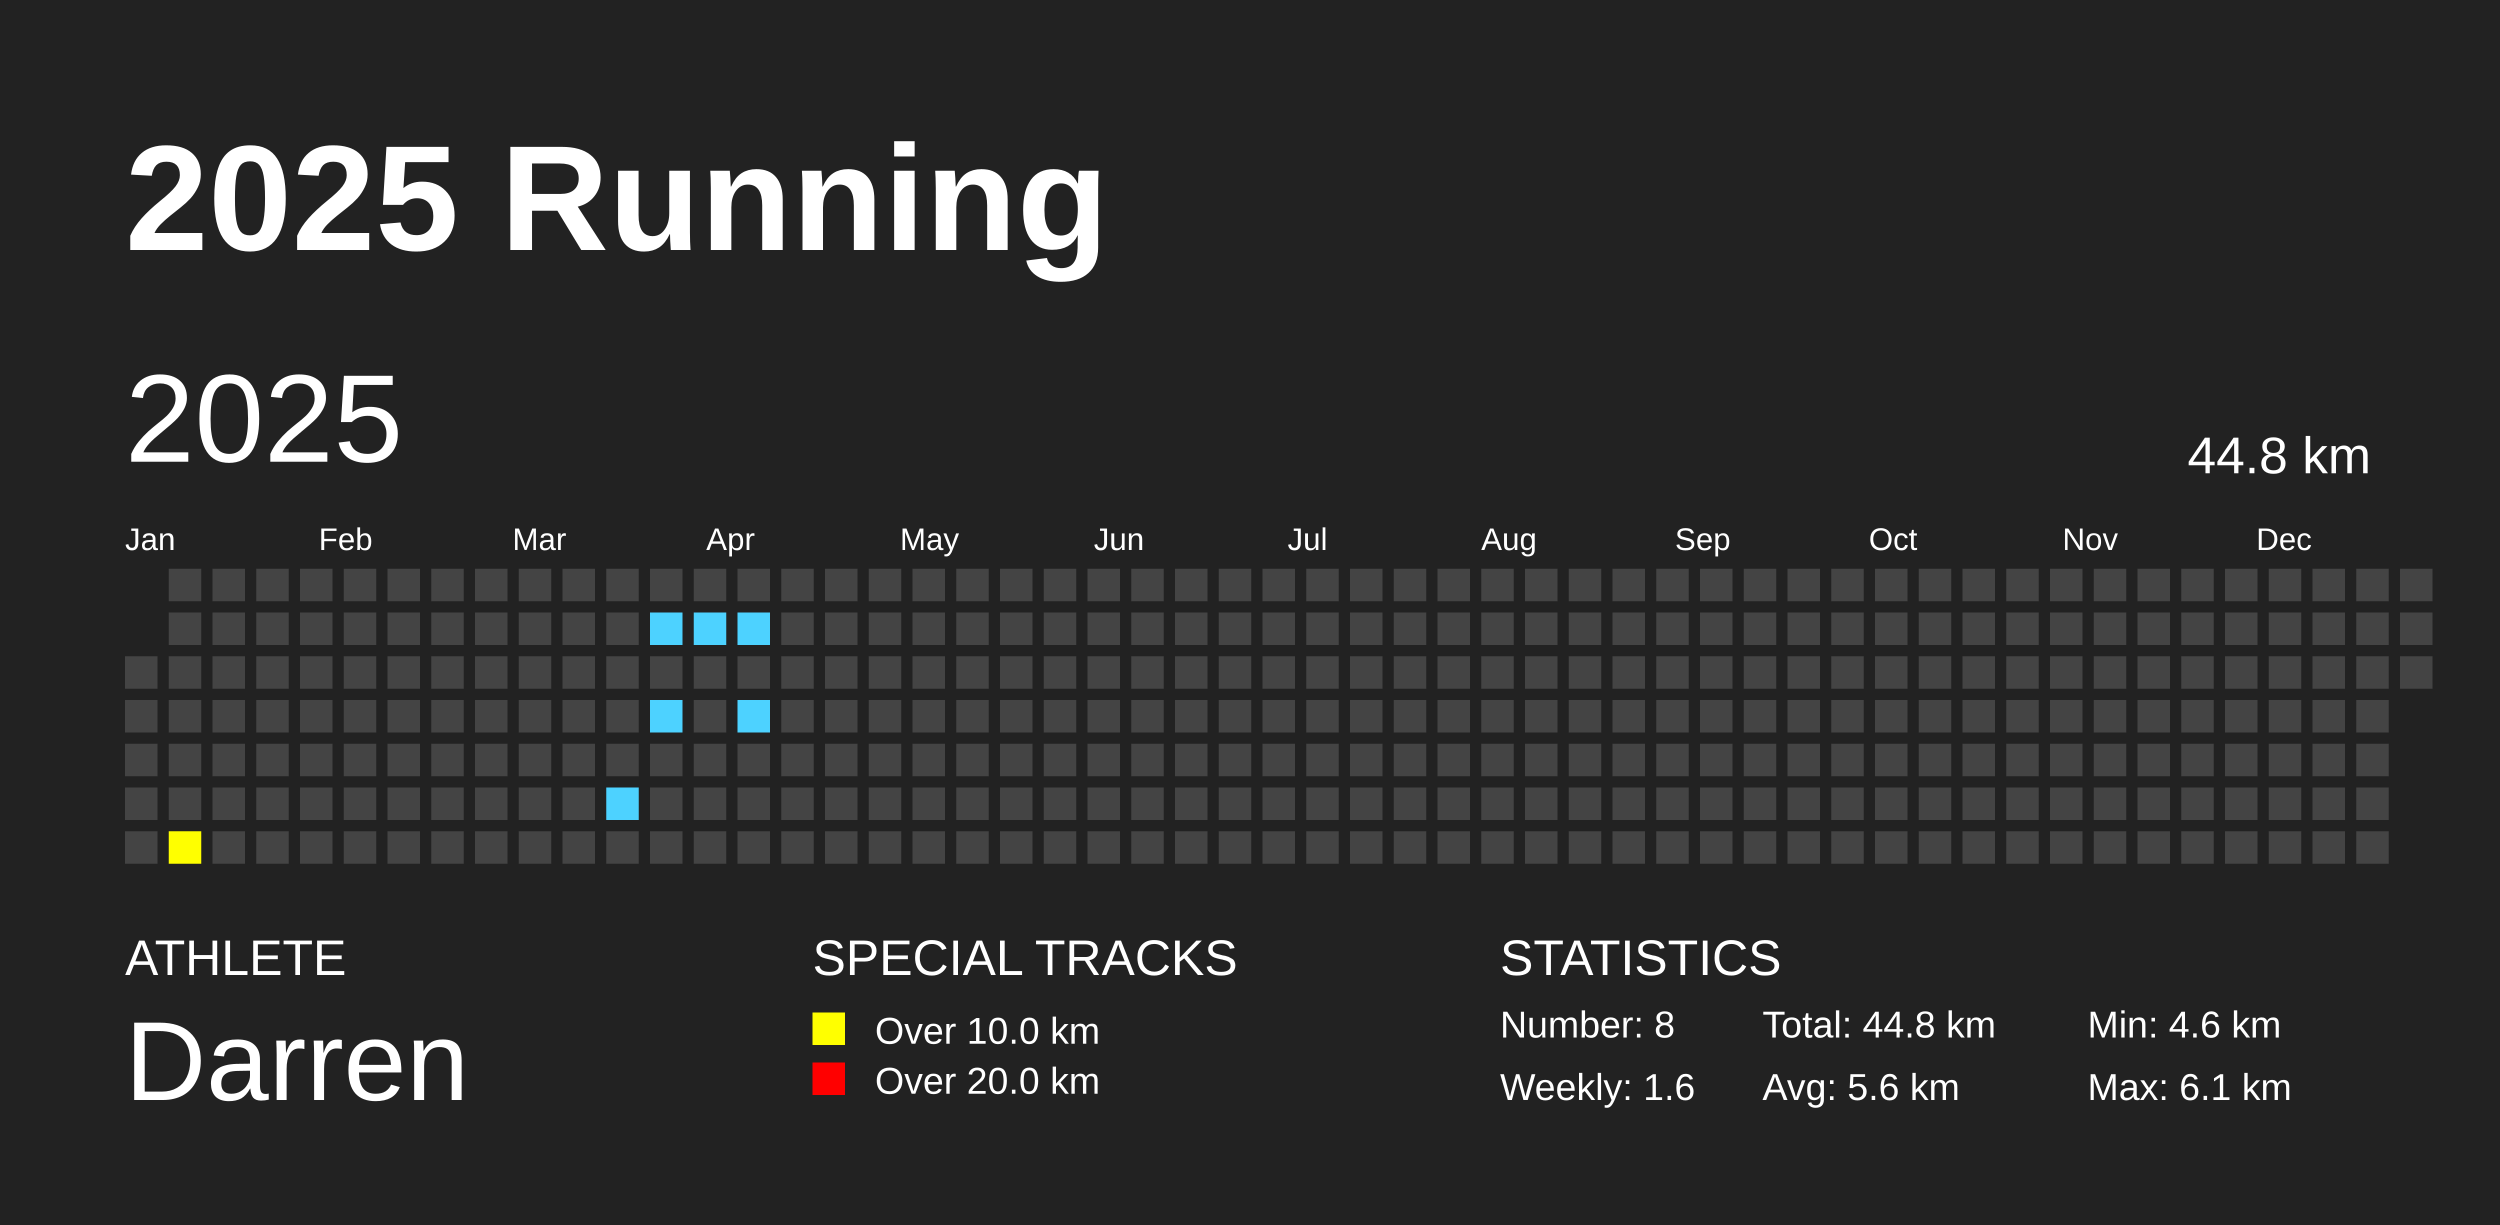
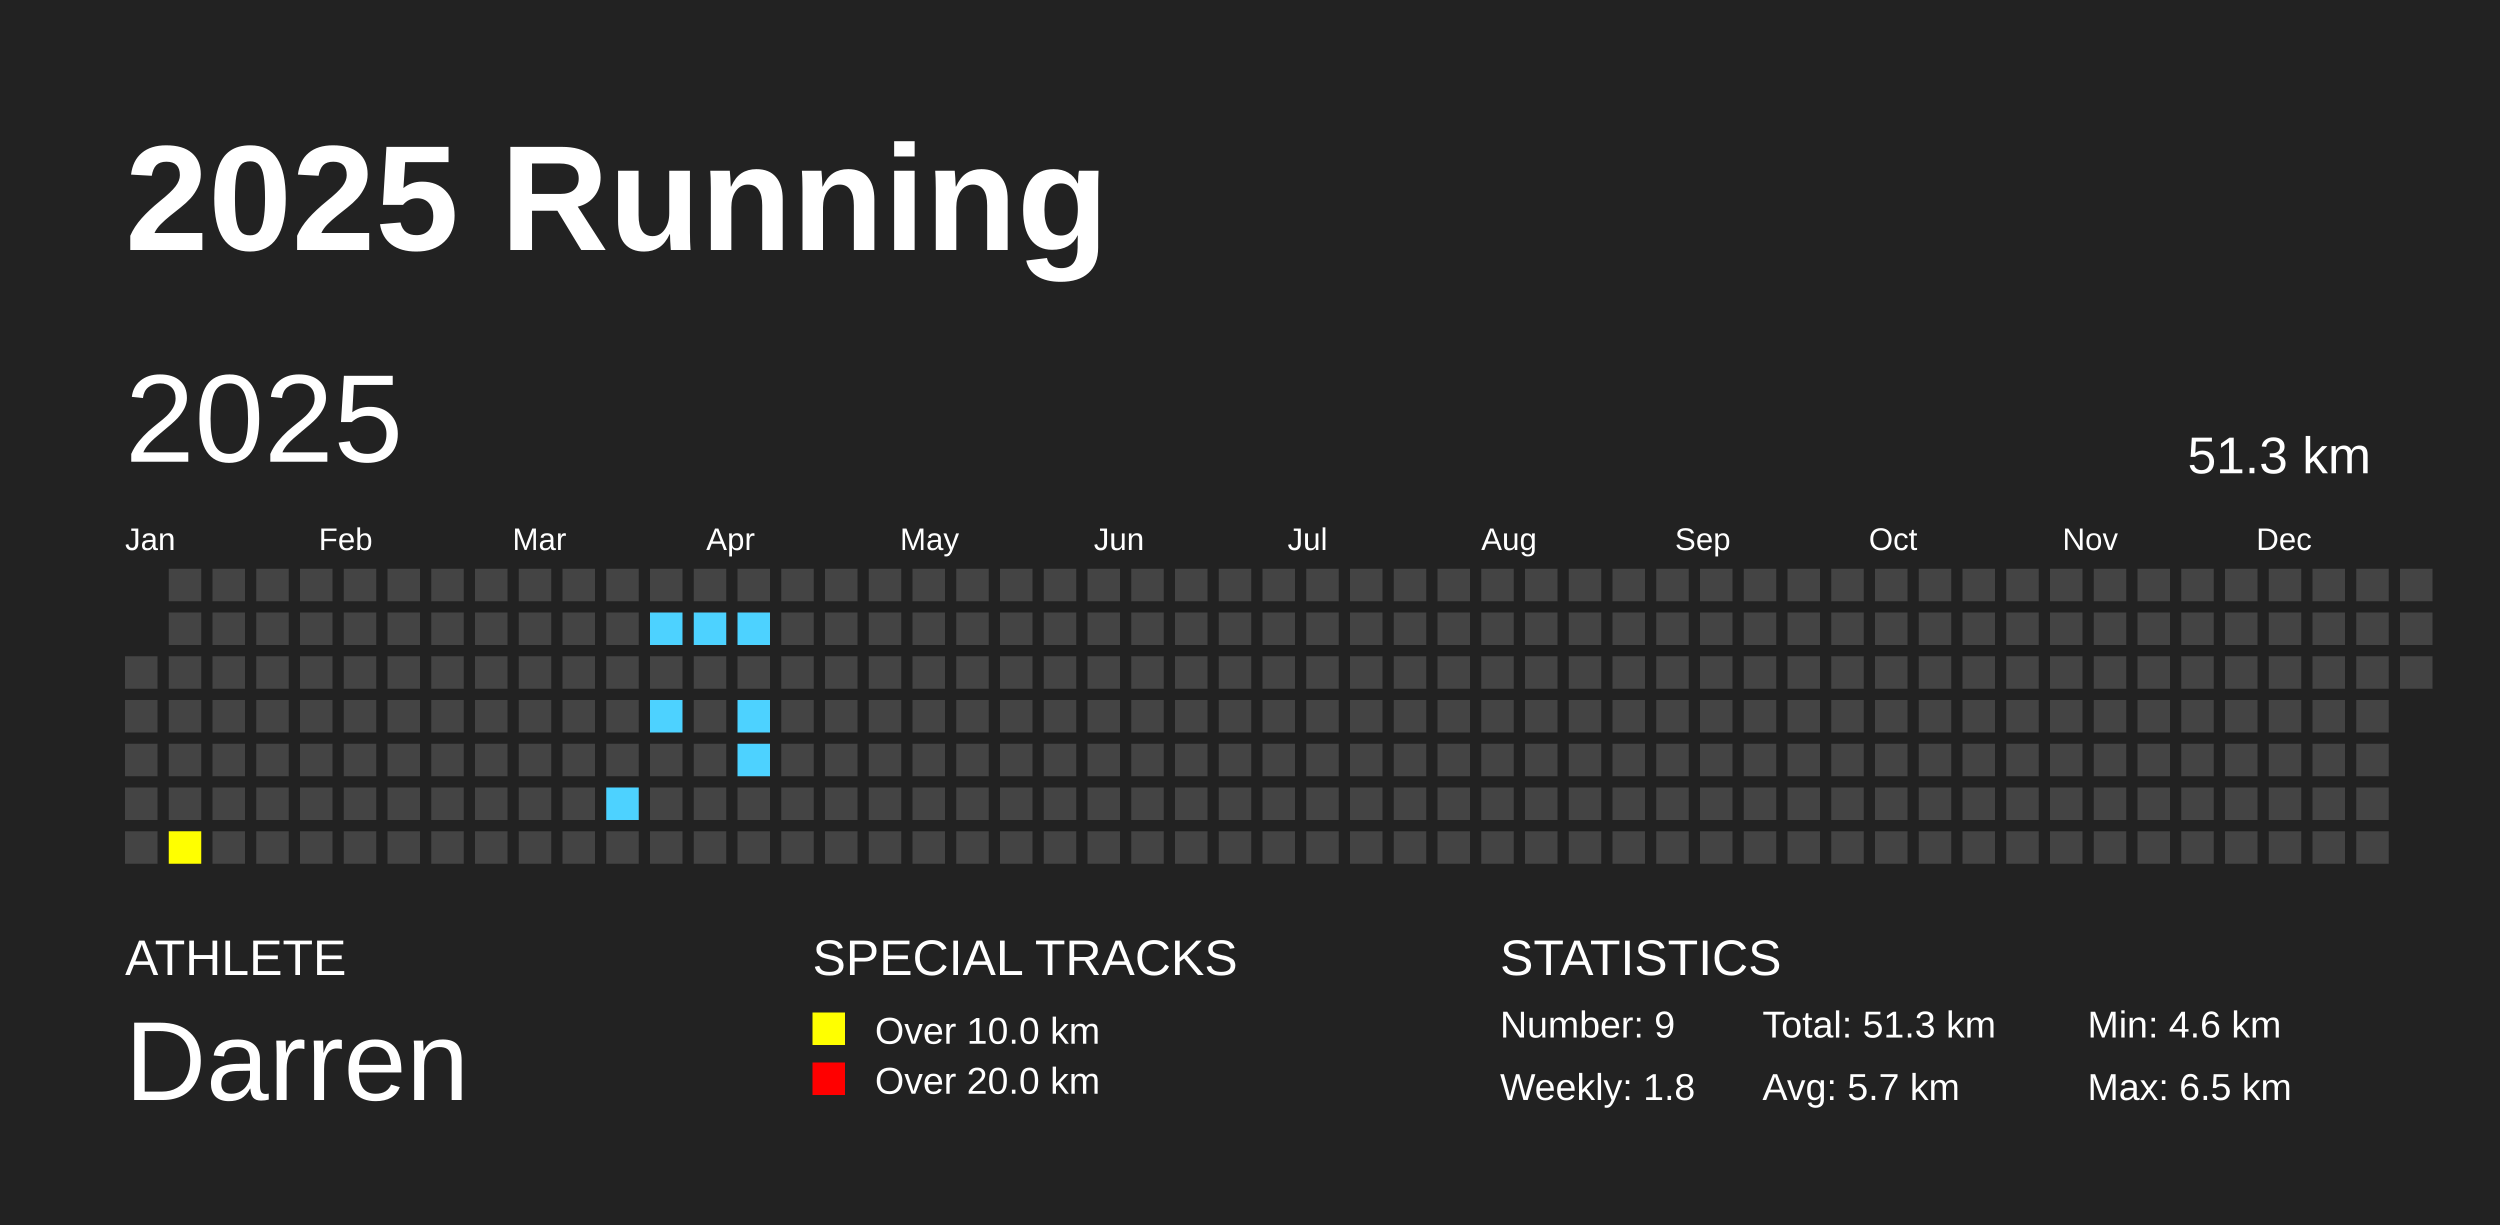
<svg xmlns="http://www.w3.org/2000/svg" baseProfile="full" height="98mm" version="1.1" viewBox="0,0,200,98" width="200mm">
  <defs />
  <rect fill="#222222" height="98" width="200" x="0" y="0" />
  <text fill="#FFFFFF" style="font-size:12px; font-family:Arial; font-weight:bold;" x="10" y="20">2025 Running</text>
  <text fill="#FFFFFF" style="font-size:4px; font-family:Arial" x="10" y="78">ATHLETE</text>
  <text fill="#FFFFFF" style="font-size:9px; font-family:Arial" x="10" y="88">Darren</text>
  <text fill="#FFFFFF" style="font-size:4px; font-family:Arial" x="65" y="78">SPECIAL TRACKS</text>
  <rect fill="yellow" height="2.6" width="2.6" x="65" y="81" />
  <text fill="#FFFFFF" style="font-size:3px; font-family:Arial" x="70" y="83.5">Over 10.0 km</text>
  <rect fill="red" height="2.6" width="2.6" x="65" y="85" />
  <text fill="#FFFFFF" style="font-size:3px; font-family:Arial" x="70" y="87.5">Over 20.0 km</text>
  <text fill="#FFFFFF" style="font-size:4px; font-family:Arial" x="120" y="78">STATISTICS</text>
-   <text fill="#FFFFFF" style="font-size:3px; font-family:Arial" x="120" y="83">Number: 8</text>
-   <text fill="#FFFFFF" style="font-size:3px; font-family:Arial" x="120" y="88">Weekly: 1.6</text>
-   <text fill="#FFFFFF" style="font-size:3px; font-family:Arial" x="141" y="83">Total: 44.8 km</text>
-   <text fill="#FFFFFF" style="font-size:3px; font-family:Arial" x="141" y="88">Avg: 5.6 km</text>
+   <text fill="#FFFFFF" style="font-size:3px; font-family:Arial" x="120" y="83">Number: 9</text>
+   <text fill="#FFFFFF" style="font-size:3px; font-family:Arial" x="120" y="88">Weekly: 1.8</text>
+   <text fill="#FFFFFF" style="font-size:3px; font-family:Arial" x="141" y="83">Total: 51.3 km</text>
+   <text fill="#FFFFFF" style="font-size:3px; font-family:Arial" x="141" y="88">Avg: 5.7 km</text>
  <text fill="#FFFFFF" style="font-size:3px; font-family:Arial" x="167" y="83">Min: 4.6 km</text>
-   <text fill="#FFFFFF" style="font-size:3px; font-family:Arial" x="167" y="88">Max: 6.1 km</text>
+   <text fill="#FFFFFF" style="font-size:3px; font-family:Arial" x="167" y="88">Max: 6.5 km</text>
  <text dominant-baseline="hanging" fill="#FFFFFF" style="font-size:10.0px; font-family:Arial;" x="10" y="30">2025</text>
-   <text dominant-baseline="hanging" fill="#FFFFFF" style="font-size:4.125px; font-family:Arial;" x="175" y="35">44.8 km</text>
+   <text dominant-baseline="hanging" fill="#FFFFFF" style="font-size:4.125px; font-family:Arial;" x="175" y="35">51.3 km</text>
  <text fill="#FFFFFF" style="font-size:2.5px; font-family:Arial" x="10.0" y="44">Jan</text>
  <text fill="#FFFFFF" style="font-size:2.5px; font-family:Arial" x="25.5" y="44">Feb</text>
  <text fill="#FFFFFF" style="font-size:2.5px; font-family:Arial" x="41.0" y="44">Mar</text>
  <text fill="#FFFFFF" style="font-size:2.5px; font-family:Arial" x="56.5" y="44">Apr</text>
  <text fill="#FFFFFF" style="font-size:2.5px; font-family:Arial" x="72.0" y="44">May</text>
  <text fill="#FFFFFF" style="font-size:2.5px; font-family:Arial" x="87.5" y="44">Jun</text>
  <text fill="#FFFFFF" style="font-size:2.5px; font-family:Arial" x="103.0" y="44">Jul</text>
  <text fill="#FFFFFF" style="font-size:2.5px; font-family:Arial" x="118.5" y="44">Aug</text>
  <text fill="#FFFFFF" style="font-size:2.5px; font-family:Arial" x="134.0" y="44">Sep</text>
  <text fill="#FFFFFF" style="font-size:2.5px; font-family:Arial" x="149.5" y="44">Oct</text>
  <text fill="#FFFFFF" style="font-size:2.5px; font-family:Arial" x="165.0" y="44">Nov</text>
  <text fill="#FFFFFF" style="font-size:2.5px; font-family:Arial" x="180.5" y="44">Dec</text>
  <rect fill="#444444" height="2.6" width="2.6" x="10.0" y="52.5" />
  <rect fill="#444444" height="2.6" width="2.6" x="10.0" y="56.0" />
  <rect fill="#444444" height="2.6" width="2.6" x="10.0" y="59.5" />
  <rect fill="#444444" height="2.6" width="2.6" x="10.0" y="63.0" />
  <rect fill="#444444" height="2.6" width="2.6" x="10.0" y="66.5" />
  <rect fill="#444444" height="2.6" width="2.6" x="13.5" y="45.5" />
  <rect fill="#444444" height="2.6" width="2.6" x="13.5" y="49.0" />
  <rect fill="#444444" height="2.6" width="2.6" x="13.5" y="52.5" />
  <rect fill="#444444" height="2.6" width="2.6" x="13.5" y="56.0" />
  <rect fill="#444444" height="2.6" width="2.6" x="13.5" y="59.5" />
  <rect fill="#444444" height="2.6" width="2.6" x="13.5" y="63.0" />
  <rect fill="yellow" height="2.6" width="2.6" x="13.5" y="66.5" />
  <rect fill="#444444" height="2.6" width="2.6" x="17.0" y="45.5" />
  <rect fill="#444444" height="2.6" width="2.6" x="17.0" y="49.0" />
  <rect fill="#444444" height="2.6" width="2.6" x="17.0" y="52.5" />
  <rect fill="#444444" height="2.6" width="2.6" x="17.0" y="56.0" />
  <rect fill="#444444" height="2.6" width="2.6" x="17.0" y="59.5" />
  <rect fill="#444444" height="2.6" width="2.6" x="17.0" y="63.0" />
  <rect fill="#444444" height="2.6" width="2.6" x="17.0" y="66.5" />
  <rect fill="#444444" height="2.6" width="2.6" x="20.5" y="45.5" />
  <rect fill="#444444" height="2.6" width="2.6" x="20.5" y="49.0" />
  <rect fill="#444444" height="2.6" width="2.6" x="20.5" y="52.5" />
  <rect fill="#444444" height="2.6" width="2.6" x="20.5" y="56.0" />
  <rect fill="#444444" height="2.6" width="2.6" x="20.5" y="59.5" />
  <rect fill="#444444" height="2.6" width="2.6" x="20.5" y="63.0" />
  <rect fill="#444444" height="2.6" width="2.6" x="20.5" y="66.5" />
  <rect fill="#444444" height="2.6" width="2.6" x="24.0" y="45.5" />
  <rect fill="#444444" height="2.6" width="2.6" x="24.0" y="49.0" />
  <rect fill="#444444" height="2.6" width="2.6" x="24.0" y="52.5" />
  <rect fill="#444444" height="2.6" width="2.6" x="24.0" y="56.0" />
  <rect fill="#444444" height="2.6" width="2.6" x="24.0" y="59.5" />
  <rect fill="#444444" height="2.6" width="2.6" x="24.0" y="63.0" />
  <rect fill="#444444" height="2.6" width="2.6" x="24.0" y="66.5" />
  <rect fill="#444444" height="2.6" width="2.6" x="27.5" y="45.5" />
  <rect fill="#444444" height="2.6" width="2.6" x="27.5" y="49.0" />
  <rect fill="#444444" height="2.6" width="2.6" x="27.5" y="52.5" />
  <rect fill="#444444" height="2.6" width="2.6" x="27.5" y="56.0" />
  <rect fill="#444444" height="2.6" width="2.6" x="27.5" y="59.5" />
  <rect fill="#444444" height="2.6" width="2.6" x="27.5" y="63.0" />
  <rect fill="#444444" height="2.6" width="2.6" x="27.5" y="66.5" />
  <rect fill="#444444" height="2.6" width="2.6" x="31.0" y="45.5" />
  <rect fill="#444444" height="2.6" width="2.6" x="31.0" y="49.0" />
  <rect fill="#444444" height="2.6" width="2.6" x="31.0" y="52.5" />
  <rect fill="#444444" height="2.6" width="2.6" x="31.0" y="56.0" />
  <rect fill="#444444" height="2.6" width="2.6" x="31.0" y="59.5" />
  <rect fill="#444444" height="2.6" width="2.6" x="31.0" y="63.0" />
  <rect fill="#444444" height="2.6" width="2.6" x="31.0" y="66.5" />
  <rect fill="#444444" height="2.6" width="2.6" x="34.5" y="45.5" />
  <rect fill="#444444" height="2.6" width="2.6" x="34.5" y="49.0" />
  <rect fill="#444444" height="2.6" width="2.6" x="34.5" y="52.5" />
  <rect fill="#444444" height="2.6" width="2.6" x="34.5" y="56.0" />
  <rect fill="#444444" height="2.6" width="2.6" x="34.5" y="59.5" />
  <rect fill="#444444" height="2.6" width="2.6" x="34.5" y="63.0" />
  <rect fill="#444444" height="2.6" width="2.6" x="34.5" y="66.5" />
  <rect fill="#444444" height="2.6" width="2.6" x="38.0" y="45.5" />
  <rect fill="#444444" height="2.6" width="2.6" x="38.0" y="49.0" />
  <rect fill="#444444" height="2.6" width="2.6" x="38.0" y="52.5" />
  <rect fill="#444444" height="2.6" width="2.6" x="38.0" y="56.0" />
  <rect fill="#444444" height="2.6" width="2.6" x="38.0" y="59.5" />
  <rect fill="#444444" height="2.6" width="2.6" x="38.0" y="63.0" />
  <rect fill="#444444" height="2.6" width="2.6" x="38.0" y="66.5" />
  <rect fill="#444444" height="2.6" width="2.6" x="41.5" y="45.5" />
  <rect fill="#444444" height="2.6" width="2.6" x="41.5" y="49.0" />
  <rect fill="#444444" height="2.6" width="2.6" x="41.5" y="52.5" />
  <rect fill="#444444" height="2.6" width="2.6" x="41.5" y="56.0" />
  <rect fill="#444444" height="2.6" width="2.6" x="41.5" y="59.5" />
  <rect fill="#444444" height="2.6" width="2.6" x="41.5" y="63.0" />
  <rect fill="#444444" height="2.6" width="2.6" x="41.5" y="66.5" />
  <rect fill="#444444" height="2.6" width="2.6" x="45.0" y="45.5" />
  <rect fill="#444444" height="2.6" width="2.6" x="45.0" y="49.0" />
  <rect fill="#444444" height="2.6" width="2.6" x="45.0" y="52.5" />
  <rect fill="#444444" height="2.6" width="2.6" x="45.0" y="56.0" />
  <rect fill="#444444" height="2.6" width="2.6" x="45.0" y="59.5" />
  <rect fill="#444444" height="2.6" width="2.6" x="45.0" y="63.0" />
  <rect fill="#444444" height="2.6" width="2.6" x="45.0" y="66.5" />
  <rect fill="#444444" height="2.6" width="2.6" x="48.5" y="45.5" />
  <rect fill="#444444" height="2.6" width="2.6" x="48.5" y="49.0" />
  <rect fill="#444444" height="2.6" width="2.6" x="48.5" y="52.5" />
  <rect fill="#444444" height="2.6" width="2.6" x="48.5" y="56.0" />
  <rect fill="#444444" height="2.6" width="2.6" x="48.5" y="59.5" />
  <rect fill="#4DD2FF" height="2.6" width="2.6" x="48.5" y="63.0" />
  <rect fill="#444444" height="2.6" width="2.6" x="48.5" y="66.5" />
  <rect fill="#444444" height="2.6" width="2.6" x="52.0" y="45.5" />
  <rect fill="#4DD2FF" height="2.6" width="2.6" x="52.0" y="49.0" />
  <rect fill="#444444" height="2.6" width="2.6" x="52.0" y="52.5" />
  <rect fill="#4DD2FF" height="2.6" width="2.6" x="52.0" y="56.0" />
  <rect fill="#444444" height="2.6" width="2.6" x="52.0" y="59.5" />
  <rect fill="#444444" height="2.6" width="2.6" x="52.0" y="63.0" />
  <rect fill="#444444" height="2.6" width="2.6" x="52.0" y="66.5" />
  <rect fill="#444444" height="2.6" width="2.6" x="55.5" y="45.5" />
  <rect fill="#4DD2FF" height="2.6" width="2.6" x="55.5" y="49.0" />
  <rect fill="#444444" height="2.6" width="2.6" x="55.5" y="52.5" />
  <rect fill="#444444" height="2.6" width="2.6" x="55.5" y="56.0" />
  <rect fill="#444444" height="2.6" width="2.6" x="55.5" y="59.5" />
  <rect fill="#444444" height="2.6" width="2.6" x="55.5" y="63.0" />
  <rect fill="#444444" height="2.6" width="2.6" x="55.5" y="66.5" />
  <rect fill="#444444" height="2.6" width="2.6" x="59.0" y="45.5" />
  <rect fill="#4DD2FF" height="2.6" width="2.6" x="59.0" y="49.0" />
  <rect fill="#444444" height="2.6" width="2.6" x="59.0" y="52.5" />
  <rect fill="#4DD2FF" height="2.6" width="2.6" x="59.0" y="56.0" />
-   <rect fill="#444444" height="2.6" width="2.6" x="59.0" y="59.5" />
+   <rect fill="#4DD2FF" height="2.6" width="2.6" x="59.0" y="59.5" />
  <rect fill="#444444" height="2.6" width="2.6" x="59.0" y="63.0" />
  <rect fill="#444444" height="2.6" width="2.6" x="59.0" y="66.5" />
  <rect fill="#444444" height="2.6" width="2.6" x="62.5" y="45.5" />
  <rect fill="#444444" height="2.6" width="2.6" x="62.5" y="49.0" />
  <rect fill="#444444" height="2.6" width="2.6" x="62.5" y="52.5" />
  <rect fill="#444444" height="2.6" width="2.6" x="62.5" y="56.0" />
  <rect fill="#444444" height="2.6" width="2.6" x="62.5" y="59.5" />
  <rect fill="#444444" height="2.6" width="2.6" x="62.5" y="63.0" />
  <rect fill="#444444" height="2.6" width="2.6" x="62.5" y="66.5" />
  <rect fill="#444444" height="2.6" width="2.6" x="66.0" y="45.5" />
  <rect fill="#444444" height="2.6" width="2.6" x="66.0" y="49.0" />
  <rect fill="#444444" height="2.6" width="2.6" x="66.0" y="52.5" />
  <rect fill="#444444" height="2.6" width="2.6" x="66.0" y="56.0" />
  <rect fill="#444444" height="2.6" width="2.6" x="66.0" y="59.5" />
  <rect fill="#444444" height="2.6" width="2.6" x="66.0" y="63.0" />
  <rect fill="#444444" height="2.6" width="2.6" x="66.0" y="66.5" />
  <rect fill="#444444" height="2.6" width="2.6" x="69.5" y="45.5" />
  <rect fill="#444444" height="2.6" width="2.6" x="69.5" y="49.0" />
  <rect fill="#444444" height="2.6" width="2.6" x="69.5" y="52.5" />
  <rect fill="#444444" height="2.6" width="2.6" x="69.5" y="56.0" />
  <rect fill="#444444" height="2.6" width="2.6" x="69.5" y="59.5" />
  <rect fill="#444444" height="2.6" width="2.6" x="69.5" y="63.0" />
  <rect fill="#444444" height="2.6" width="2.6" x="69.5" y="66.5" />
  <rect fill="#444444" height="2.6" width="2.6" x="73.0" y="45.5" />
  <rect fill="#444444" height="2.6" width="2.6" x="73.0" y="49.0" />
  <rect fill="#444444" height="2.6" width="2.6" x="73.0" y="52.5" />
  <rect fill="#444444" height="2.6" width="2.6" x="73.0" y="56.0" />
  <rect fill="#444444" height="2.6" width="2.6" x="73.0" y="59.5" />
  <rect fill="#444444" height="2.6" width="2.6" x="73.0" y="63.0" />
  <rect fill="#444444" height="2.6" width="2.6" x="73.0" y="66.5" />
  <rect fill="#444444" height="2.6" width="2.6" x="76.5" y="45.5" />
  <rect fill="#444444" height="2.6" width="2.6" x="76.5" y="49.0" />
  <rect fill="#444444" height="2.6" width="2.6" x="76.5" y="52.5" />
  <rect fill="#444444" height="2.6" width="2.6" x="76.5" y="56.0" />
  <rect fill="#444444" height="2.6" width="2.6" x="76.5" y="59.5" />
  <rect fill="#444444" height="2.6" width="2.6" x="76.5" y="63.0" />
  <rect fill="#444444" height="2.6" width="2.6" x="76.5" y="66.5" />
  <rect fill="#444444" height="2.6" width="2.6" x="80.0" y="45.5" />
  <rect fill="#444444" height="2.6" width="2.6" x="80.0" y="49.0" />
  <rect fill="#444444" height="2.6" width="2.6" x="80.0" y="52.5" />
  <rect fill="#444444" height="2.6" width="2.6" x="80.0" y="56.0" />
  <rect fill="#444444" height="2.6" width="2.6" x="80.0" y="59.5" />
  <rect fill="#444444" height="2.6" width="2.6" x="80.0" y="63.0" />
  <rect fill="#444444" height="2.6" width="2.6" x="80.0" y="66.5" />
  <rect fill="#444444" height="2.6" width="2.6" x="83.5" y="45.5" />
  <rect fill="#444444" height="2.6" width="2.6" x="83.5" y="49.0" />
  <rect fill="#444444" height="2.6" width="2.6" x="83.5" y="52.5" />
  <rect fill="#444444" height="2.6" width="2.6" x="83.5" y="56.0" />
  <rect fill="#444444" height="2.6" width="2.6" x="83.5" y="59.5" />
  <rect fill="#444444" height="2.6" width="2.6" x="83.5" y="63.0" />
  <rect fill="#444444" height="2.6" width="2.6" x="83.5" y="66.5" />
  <rect fill="#444444" height="2.6" width="2.6" x="87.0" y="45.5" />
  <rect fill="#444444" height="2.6" width="2.6" x="87.0" y="49.0" />
  <rect fill="#444444" height="2.6" width="2.6" x="87.0" y="52.5" />
  <rect fill="#444444" height="2.6" width="2.6" x="87.0" y="56.0" />
  <rect fill="#444444" height="2.6" width="2.6" x="87.0" y="59.5" />
  <rect fill="#444444" height="2.6" width="2.6" x="87.0" y="63.0" />
  <rect fill="#444444" height="2.6" width="2.6" x="87.0" y="66.5" />
  <rect fill="#444444" height="2.6" width="2.6" x="90.5" y="45.5" />
  <rect fill="#444444" height="2.6" width="2.6" x="90.5" y="49.0" />
  <rect fill="#444444" height="2.6" width="2.6" x="90.5" y="52.5" />
  <rect fill="#444444" height="2.6" width="2.6" x="90.5" y="56.0" />
  <rect fill="#444444" height="2.6" width="2.6" x="90.5" y="59.5" />
  <rect fill="#444444" height="2.6" width="2.6" x="90.5" y="63.0" />
  <rect fill="#444444" height="2.6" width="2.6" x="90.5" y="66.5" />
  <rect fill="#444444" height="2.6" width="2.6" x="94.0" y="45.5" />
  <rect fill="#444444" height="2.6" width="2.6" x="94.0" y="49.0" />
  <rect fill="#444444" height="2.6" width="2.6" x="94.0" y="52.5" />
  <rect fill="#444444" height="2.6" width="2.6" x="94.0" y="56.0" />
  <rect fill="#444444" height="2.6" width="2.6" x="94.0" y="59.5" />
  <rect fill="#444444" height="2.6" width="2.6" x="94.0" y="63.0" />
  <rect fill="#444444" height="2.6" width="2.6" x="94.0" y="66.5" />
  <rect fill="#444444" height="2.6" width="2.6" x="97.5" y="45.5" />
  <rect fill="#444444" height="2.6" width="2.6" x="97.5" y="49.0" />
  <rect fill="#444444" height="2.6" width="2.6" x="97.5" y="52.5" />
  <rect fill="#444444" height="2.6" width="2.6" x="97.5" y="56.0" />
  <rect fill="#444444" height="2.6" width="2.6" x="97.5" y="59.5" />
  <rect fill="#444444" height="2.6" width="2.6" x="97.5" y="63.0" />
  <rect fill="#444444" height="2.6" width="2.6" x="97.5" y="66.5" />
  <rect fill="#444444" height="2.6" width="2.6" x="101.0" y="45.5" />
  <rect fill="#444444" height="2.6" width="2.6" x="101.0" y="49.0" />
  <rect fill="#444444" height="2.6" width="2.6" x="101.0" y="52.5" />
  <rect fill="#444444" height="2.6" width="2.6" x="101.0" y="56.0" />
  <rect fill="#444444" height="2.6" width="2.6" x="101.0" y="59.5" />
  <rect fill="#444444" height="2.6" width="2.6" x="101.0" y="63.0" />
  <rect fill="#444444" height="2.6" width="2.6" x="101.0" y="66.5" />
  <rect fill="#444444" height="2.6" width="2.6" x="104.5" y="45.5" />
  <rect fill="#444444" height="2.6" width="2.6" x="104.5" y="49.0" />
  <rect fill="#444444" height="2.6" width="2.6" x="104.5" y="52.5" />
  <rect fill="#444444" height="2.6" width="2.6" x="104.5" y="56.0" />
  <rect fill="#444444" height="2.6" width="2.6" x="104.5" y="59.5" />
  <rect fill="#444444" height="2.6" width="2.6" x="104.5" y="63.0" />
  <rect fill="#444444" height="2.6" width="2.6" x="104.5" y="66.5" />
  <rect fill="#444444" height="2.6" width="2.6" x="108.0" y="45.5" />
  <rect fill="#444444" height="2.6" width="2.6" x="108.0" y="49.0" />
  <rect fill="#444444" height="2.6" width="2.6" x="108.0" y="52.5" />
  <rect fill="#444444" height="2.6" width="2.6" x="108.0" y="56.0" />
  <rect fill="#444444" height="2.6" width="2.6" x="108.0" y="59.5" />
  <rect fill="#444444" height="2.6" width="2.6" x="108.0" y="63.0" />
  <rect fill="#444444" height="2.6" width="2.6" x="108.0" y="66.5" />
  <rect fill="#444444" height="2.6" width="2.6" x="111.5" y="45.5" />
  <rect fill="#444444" height="2.6" width="2.6" x="111.5" y="49.0" />
  <rect fill="#444444" height="2.6" width="2.6" x="111.5" y="52.5" />
  <rect fill="#444444" height="2.6" width="2.6" x="111.5" y="56.0" />
  <rect fill="#444444" height="2.6" width="2.6" x="111.5" y="59.5" />
  <rect fill="#444444" height="2.6" width="2.6" x="111.5" y="63.0" />
  <rect fill="#444444" height="2.6" width="2.6" x="111.5" y="66.5" />
  <rect fill="#444444" height="2.6" width="2.6" x="115.0" y="45.5" />
  <rect fill="#444444" height="2.6" width="2.6" x="115.0" y="49.0" />
  <rect fill="#444444" height="2.6" width="2.6" x="115.0" y="52.5" />
  <rect fill="#444444" height="2.6" width="2.6" x="115.0" y="56.0" />
  <rect fill="#444444" height="2.6" width="2.6" x="115.0" y="59.5" />
  <rect fill="#444444" height="2.6" width="2.6" x="115.0" y="63.0" />
  <rect fill="#444444" height="2.6" width="2.6" x="115.0" y="66.5" />
  <rect fill="#444444" height="2.6" width="2.6" x="118.5" y="45.5" />
  <rect fill="#444444" height="2.6" width="2.6" x="118.5" y="49.0" />
  <rect fill="#444444" height="2.6" width="2.6" x="118.5" y="52.5" />
  <rect fill="#444444" height="2.6" width="2.6" x="118.5" y="56.0" />
  <rect fill="#444444" height="2.6" width="2.6" x="118.5" y="59.5" />
  <rect fill="#444444" height="2.6" width="2.6" x="118.5" y="63.0" />
  <rect fill="#444444" height="2.6" width="2.6" x="118.5" y="66.5" />
  <rect fill="#444444" height="2.6" width="2.6" x="122.0" y="45.5" />
  <rect fill="#444444" height="2.6" width="2.6" x="122.0" y="49.0" />
  <rect fill="#444444" height="2.6" width="2.6" x="122.0" y="52.5" />
  <rect fill="#444444" height="2.6" width="2.6" x="122.0" y="56.0" />
  <rect fill="#444444" height="2.6" width="2.6" x="122.0" y="59.5" />
  <rect fill="#444444" height="2.6" width="2.6" x="122.0" y="63.0" />
  <rect fill="#444444" height="2.6" width="2.6" x="122.0" y="66.5" />
  <rect fill="#444444" height="2.6" width="2.6" x="125.5" y="45.5" />
  <rect fill="#444444" height="2.6" width="2.6" x="125.5" y="49.0" />
  <rect fill="#444444" height="2.6" width="2.6" x="125.5" y="52.5" />
  <rect fill="#444444" height="2.6" width="2.6" x="125.5" y="56.0" />
  <rect fill="#444444" height="2.6" width="2.6" x="125.5" y="59.5" />
  <rect fill="#444444" height="2.6" width="2.6" x="125.5" y="63.0" />
  <rect fill="#444444" height="2.6" width="2.6" x="125.5" y="66.5" />
  <rect fill="#444444" height="2.6" width="2.6" x="129.0" y="45.5" />
  <rect fill="#444444" height="2.6" width="2.6" x="129.0" y="49.0" />
  <rect fill="#444444" height="2.6" width="2.6" x="129.0" y="52.5" />
  <rect fill="#444444" height="2.6" width="2.6" x="129.0" y="56.0" />
  <rect fill="#444444" height="2.6" width="2.6" x="129.0" y="59.5" />
  <rect fill="#444444" height="2.6" width="2.6" x="129.0" y="63.0" />
  <rect fill="#444444" height="2.6" width="2.6" x="129.0" y="66.5" />
  <rect fill="#444444" height="2.6" width="2.6" x="132.5" y="45.5" />
  <rect fill="#444444" height="2.6" width="2.6" x="132.5" y="49.0" />
  <rect fill="#444444" height="2.6" width="2.6" x="132.5" y="52.5" />
  <rect fill="#444444" height="2.6" width="2.6" x="132.5" y="56.0" />
  <rect fill="#444444" height="2.6" width="2.6" x="132.5" y="59.5" />
  <rect fill="#444444" height="2.6" width="2.6" x="132.5" y="63.0" />
  <rect fill="#444444" height="2.6" width="2.6" x="132.5" y="66.5" />
  <rect fill="#444444" height="2.6" width="2.6" x="136.0" y="45.5" />
  <rect fill="#444444" height="2.6" width="2.6" x="136.0" y="49.0" />
  <rect fill="#444444" height="2.6" width="2.6" x="136.0" y="52.5" />
  <rect fill="#444444" height="2.6" width="2.6" x="136.0" y="56.0" />
  <rect fill="#444444" height="2.6" width="2.6" x="136.0" y="59.5" />
  <rect fill="#444444" height="2.6" width="2.6" x="136.0" y="63.0" />
  <rect fill="#444444" height="2.6" width="2.6" x="136.0" y="66.5" />
  <rect fill="#444444" height="2.6" width="2.6" x="139.5" y="45.5" />
  <rect fill="#444444" height="2.6" width="2.6" x="139.5" y="49.0" />
  <rect fill="#444444" height="2.6" width="2.6" x="139.5" y="52.5" />
  <rect fill="#444444" height="2.6" width="2.6" x="139.5" y="56.0" />
  <rect fill="#444444" height="2.6" width="2.6" x="139.5" y="59.5" />
  <rect fill="#444444" height="2.6" width="2.6" x="139.5" y="63.0" />
  <rect fill="#444444" height="2.6" width="2.6" x="139.5" y="66.5" />
  <rect fill="#444444" height="2.6" width="2.6" x="143.0" y="45.5" />
  <rect fill="#444444" height="2.6" width="2.6" x="143.0" y="49.0" />
  <rect fill="#444444" height="2.6" width="2.6" x="143.0" y="52.5" />
  <rect fill="#444444" height="2.6" width="2.6" x="143.0" y="56.0" />
  <rect fill="#444444" height="2.6" width="2.6" x="143.0" y="59.5" />
  <rect fill="#444444" height="2.6" width="2.6" x="143.0" y="63.0" />
  <rect fill="#444444" height="2.6" width="2.6" x="143.0" y="66.5" />
  <rect fill="#444444" height="2.6" width="2.6" x="146.5" y="45.5" />
  <rect fill="#444444" height="2.6" width="2.6" x="146.5" y="49.0" />
  <rect fill="#444444" height="2.6" width="2.6" x="146.5" y="52.5" />
  <rect fill="#444444" height="2.6" width="2.6" x="146.5" y="56.0" />
  <rect fill="#444444" height="2.6" width="2.6" x="146.5" y="59.5" />
  <rect fill="#444444" height="2.6" width="2.6" x="146.5" y="63.0" />
  <rect fill="#444444" height="2.6" width="2.6" x="146.5" y="66.5" />
  <rect fill="#444444" height="2.6" width="2.6" x="150.0" y="45.5" />
  <rect fill="#444444" height="2.6" width="2.6" x="150.0" y="49.0" />
  <rect fill="#444444" height="2.6" width="2.6" x="150.0" y="52.5" />
  <rect fill="#444444" height="2.6" width="2.6" x="150.0" y="56.0" />
  <rect fill="#444444" height="2.6" width="2.6" x="150.0" y="59.5" />
  <rect fill="#444444" height="2.6" width="2.6" x="150.0" y="63.0" />
  <rect fill="#444444" height="2.6" width="2.6" x="150.0" y="66.5" />
  <rect fill="#444444" height="2.6" width="2.6" x="153.5" y="45.5" />
  <rect fill="#444444" height="2.6" width="2.6" x="153.5" y="49.0" />
  <rect fill="#444444" height="2.6" width="2.6" x="153.5" y="52.5" />
  <rect fill="#444444" height="2.6" width="2.6" x="153.5" y="56.0" />
  <rect fill="#444444" height="2.6" width="2.6" x="153.5" y="59.5" />
  <rect fill="#444444" height="2.6" width="2.6" x="153.5" y="63.0" />
  <rect fill="#444444" height="2.6" width="2.6" x="153.5" y="66.5" />
  <rect fill="#444444" height="2.6" width="2.6" x="157.0" y="45.5" />
  <rect fill="#444444" height="2.6" width="2.6" x="157.0" y="49.0" />
  <rect fill="#444444" height="2.6" width="2.6" x="157.0" y="52.5" />
  <rect fill="#444444" height="2.6" width="2.6" x="157.0" y="56.0" />
  <rect fill="#444444" height="2.6" width="2.6" x="157.0" y="59.5" />
  <rect fill="#444444" height="2.6" width="2.6" x="157.0" y="63.0" />
  <rect fill="#444444" height="2.6" width="2.6" x="157.0" y="66.5" />
  <rect fill="#444444" height="2.6" width="2.6" x="160.5" y="45.5" />
  <rect fill="#444444" height="2.6" width="2.6" x="160.5" y="49.0" />
  <rect fill="#444444" height="2.6" width="2.6" x="160.5" y="52.5" />
  <rect fill="#444444" height="2.6" width="2.6" x="160.5" y="56.0" />
  <rect fill="#444444" height="2.6" width="2.6" x="160.5" y="59.5" />
  <rect fill="#444444" height="2.6" width="2.6" x="160.5" y="63.0" />
  <rect fill="#444444" height="2.6" width="2.6" x="160.5" y="66.5" />
  <rect fill="#444444" height="2.6" width="2.6" x="164.0" y="45.5" />
  <rect fill="#444444" height="2.6" width="2.6" x="164.0" y="49.0" />
  <rect fill="#444444" height="2.6" width="2.6" x="164.0" y="52.5" />
  <rect fill="#444444" height="2.6" width="2.6" x="164.0" y="56.0" />
  <rect fill="#444444" height="2.6" width="2.6" x="164.0" y="59.5" />
  <rect fill="#444444" height="2.6" width="2.6" x="164.0" y="63.0" />
  <rect fill="#444444" height="2.6" width="2.6" x="164.0" y="66.5" />
  <rect fill="#444444" height="2.6" width="2.6" x="167.5" y="45.5" />
  <rect fill="#444444" height="2.6" width="2.6" x="167.5" y="49.0" />
  <rect fill="#444444" height="2.6" width="2.6" x="167.5" y="52.5" />
  <rect fill="#444444" height="2.6" width="2.6" x="167.5" y="56.0" />
  <rect fill="#444444" height="2.6" width="2.6" x="167.5" y="59.5" />
  <rect fill="#444444" height="2.6" width="2.6" x="167.5" y="63.0" />
  <rect fill="#444444" height="2.6" width="2.6" x="167.5" y="66.5" />
  <rect fill="#444444" height="2.6" width="2.6" x="171.0" y="45.5" />
  <rect fill="#444444" height="2.6" width="2.6" x="171.0" y="49.0" />
  <rect fill="#444444" height="2.6" width="2.6" x="171.0" y="52.5" />
  <rect fill="#444444" height="2.6" width="2.6" x="171.0" y="56.0" />
  <rect fill="#444444" height="2.6" width="2.6" x="171.0" y="59.5" />
  <rect fill="#444444" height="2.6" width="2.6" x="171.0" y="63.0" />
  <rect fill="#444444" height="2.6" width="2.6" x="171.0" y="66.5" />
  <rect fill="#444444" height="2.6" width="2.6" x="174.5" y="45.5" />
  <rect fill="#444444" height="2.6" width="2.6" x="174.5" y="49.0" />
  <rect fill="#444444" height="2.6" width="2.6" x="174.5" y="52.5" />
  <rect fill="#444444" height="2.6" width="2.6" x="174.5" y="56.0" />
  <rect fill="#444444" height="2.6" width="2.6" x="174.5" y="59.5" />
  <rect fill="#444444" height="2.6" width="2.6" x="174.5" y="63.0" />
  <rect fill="#444444" height="2.6" width="2.6" x="174.5" y="66.5" />
  <rect fill="#444444" height="2.6" width="2.6" x="178.0" y="45.5" />
  <rect fill="#444444" height="2.6" width="2.6" x="178.0" y="49.0" />
  <rect fill="#444444" height="2.6" width="2.6" x="178.0" y="52.5" />
  <rect fill="#444444" height="2.6" width="2.6" x="178.0" y="56.0" />
  <rect fill="#444444" height="2.6" width="2.6" x="178.0" y="59.5" />
  <rect fill="#444444" height="2.6" width="2.6" x="178.0" y="63.0" />
  <rect fill="#444444" height="2.6" width="2.6" x="178.0" y="66.5" />
  <rect fill="#444444" height="2.6" width="2.6" x="181.5" y="45.5" />
  <rect fill="#444444" height="2.6" width="2.6" x="181.5" y="49.0" />
  <rect fill="#444444" height="2.6" width="2.6" x="181.5" y="52.5" />
  <rect fill="#444444" height="2.6" width="2.6" x="181.5" y="56.0" />
  <rect fill="#444444" height="2.6" width="2.6" x="181.5" y="59.5" />
  <rect fill="#444444" height="2.6" width="2.6" x="181.5" y="63.0" />
  <rect fill="#444444" height="2.6" width="2.6" x="181.5" y="66.5" />
  <rect fill="#444444" height="2.6" width="2.6" x="185.0" y="45.5" />
  <rect fill="#444444" height="2.6" width="2.6" x="185.0" y="49.0" />
  <rect fill="#444444" height="2.6" width="2.6" x="185.0" y="52.5" />
  <rect fill="#444444" height="2.6" width="2.6" x="185.0" y="56.0" />
  <rect fill="#444444" height="2.6" width="2.6" x="185.0" y="59.5" />
  <rect fill="#444444" height="2.6" width="2.6" x="185.0" y="63.0" />
  <rect fill="#444444" height="2.6" width="2.6" x="185.0" y="66.5" />
  <rect fill="#444444" height="2.6" width="2.6" x="188.5" y="45.5" />
  <rect fill="#444444" height="2.6" width="2.6" x="188.5" y="49.0" />
  <rect fill="#444444" height="2.6" width="2.6" x="188.5" y="52.5" />
  <rect fill="#444444" height="2.6" width="2.6" x="188.5" y="56.0" />
  <rect fill="#444444" height="2.6" width="2.6" x="188.5" y="59.5" />
  <rect fill="#444444" height="2.6" width="2.6" x="188.5" y="63.0" />
  <rect fill="#444444" height="2.6" width="2.6" x="188.5" y="66.5" />
  <rect fill="#444444" height="2.6" width="2.6" x="192.0" y="45.5" />
  <rect fill="#444444" height="2.6" width="2.6" x="192.0" y="49.0" />
  <rect fill="#444444" height="2.6" width="2.6" x="192.0" y="52.5" />
</svg>
